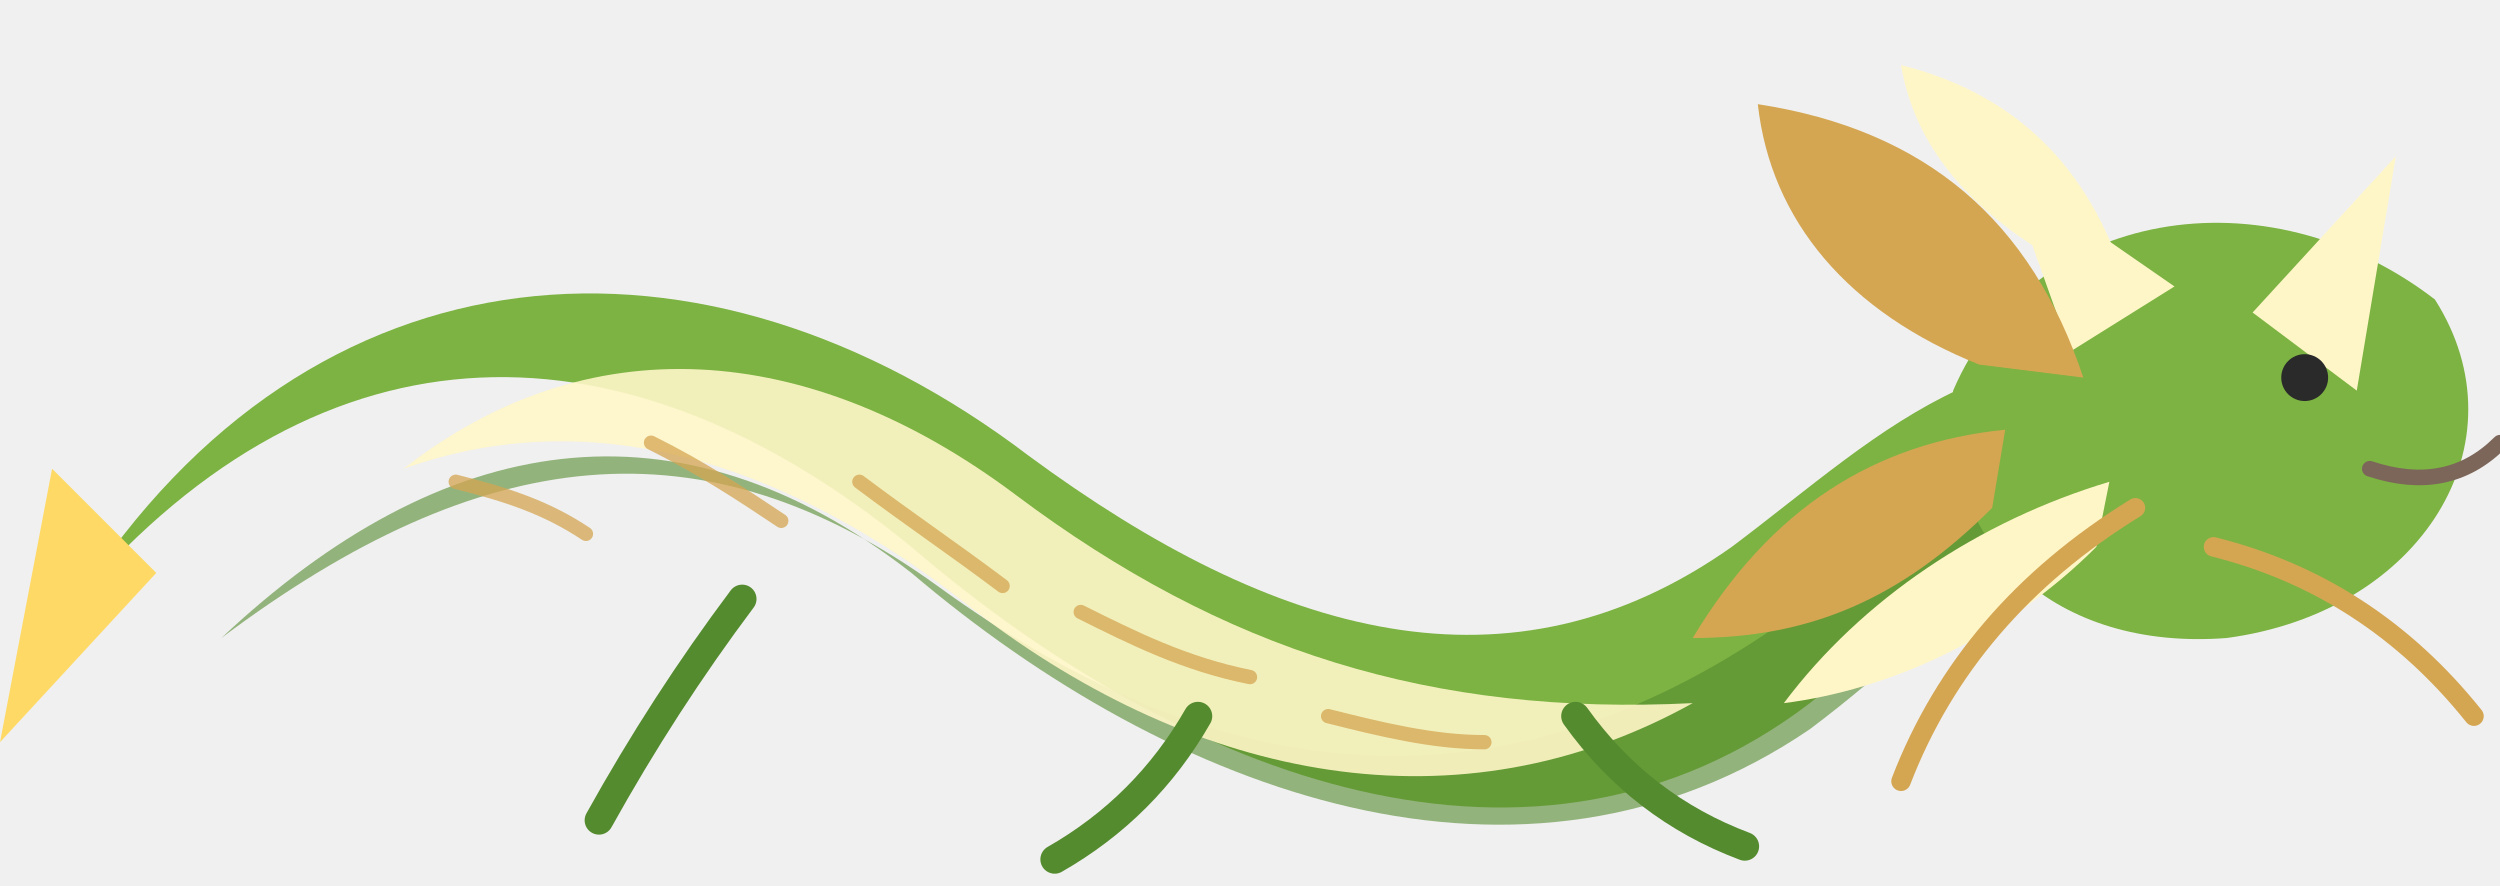
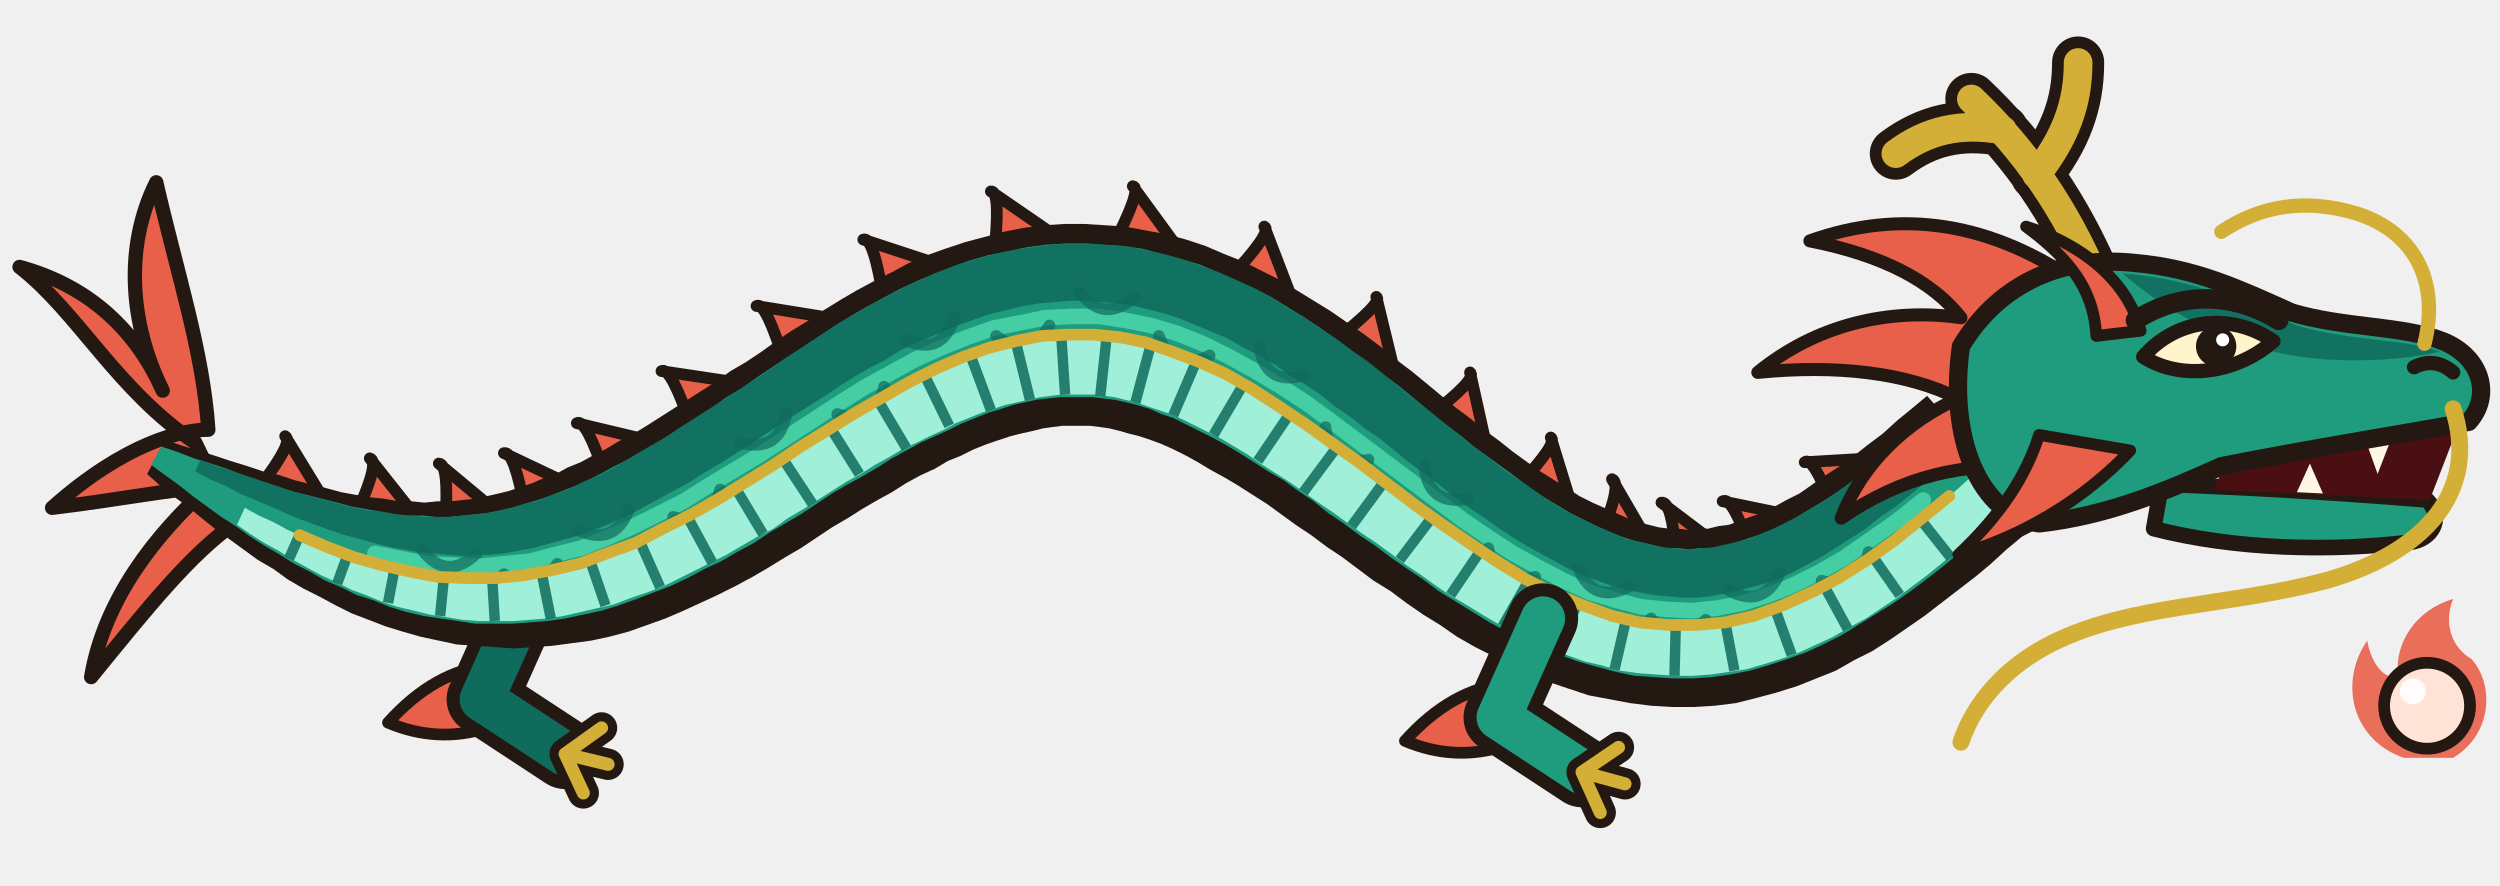
<svg xmlns="http://www.w3.org/2000/svg" width="192" height="68" viewBox="0 0 192 68">
-   <path d="M6 46C24 18 54 16 79 35C98 49 116 54 133 42C145 33 154 23 174 29C160 33 154 42 139 54C118 70 91 60 70 42C48 24 25 24 6 46Z" fill="#7cb342" />
-   <path d="M17 49C37 34 54 32 72 45C94 61 116 63 138 47C148 39 158 33 172 31C158 37 151 47 139 56C117 71 90 61 70 44C52 30 34 33 17 49Z" fill="#558b2f" opacity="0.6" />
-   <path d="M31 36C45 31 60 35 75 47C92 60 112 64 130 54C110 55 94 50 78 38C62 26 45 25 31 36Z" fill="#fff6c8" opacity="0.9" />
-   <path d="M35 37C39 38 42 39 45 41M50 34C54 36 57 38 60 40M66 37C70 40 73 42 77 45M83 47C87 49 91 51 96 52M102 55C106 56 110 57 114 57" fill="none" stroke="#d4a652" stroke-width="1.1" stroke-linecap="round" opacity="0.75" />
-   <path d="M150 30C156 16 174 13 187 23C194 34 186 47 171 49C158 50 149 42 150 30Z" fill="#7cb342" />
-   <path d="M159 27L154 13L167 22Z" fill="#fff6c8" />
-   <path d="M173 24L184 12L181 30Z" fill="#fff6c8" />
-   <path d="M152 28C142 24 136 17 135 8C148 10 156 17 160 29Z" fill="#d4a652" />
-   <path d="M153 39C146 46 139 49 130 49C136 39 144 34 154 33Z" fill="#d4a652" />
-   <path d="M158 20C151 16 147 11 146 5C154 7 160 12 163 21Z" fill="#fff6c8" />
-   <path d="M161 42C154 49 145 53 137 54C143 46 152 40 162 37Z" fill="#fff6c8" />
-   <circle cx="177" cy="29" r="1.8" fill="#2a2a2a" />
-   <path d="M182 36Q188 38 192 34" fill="none" stroke="#7c6559" stroke-width="1.2" stroke-linecap="round" />
-   <path d="M170 42Q182 45 190 55" fill="none" stroke="#d4a652" stroke-width="1.5" stroke-linecap="round" />
-   <path d="M164 39Q151 47 146 60" fill="none" stroke="#d4a652" stroke-width="1.5" stroke-linecap="round" />
-   <path d="M57 46Q51 54 46 63" fill="none" stroke="#558b2f" stroke-width="2.2" stroke-linecap="round" />
-   <path d="M92 55Q88 62 81 66" fill="none" stroke="#558b2f" stroke-width="2.2" stroke-linecap="round" />
-   <path d="M121 55Q126 62 134 65" fill="none" stroke="#558b2f" stroke-width="2.2" stroke-linecap="round" />
-   <path d="M12 44L0 57L4 36Z" fill="#ffd966" />
+   <style>.wh{transform-box:view-box;transform-origin:186px 30px;animation:lw 2.6s ease-in-out infinite alternate}.pl{transform-box:fill-box;transform-origin:50% 60%;animation:lp 1.4s ease-in-out infinite alternate}@keyframes lw{0%{transform:rotate(-2deg)}100%{transform:rotate(3deg)}}@keyframes lp{0%{transform:scale(1);opacity:.92}100%{transform:scale(1.08);opacity:1}}@media (prefers-reduced-motion: reduce){.wh,.pl{animation:none}}</style>
+   <path d="M15.0 34.0C9 30 6 24 1.5 20.5C7 22 10.5 25.5 12.5 30C10 25 9.5 19 12 14C13.6 21 15.6 27 16 33C14 33 9.6 34 4 39C9 38.4 13 37.6 16 37.4C12 41 8 46 7 52C11.4 46.6 14.6 42.6 18 40.2Z" fill="#E8604A" stroke="#241812" stroke-width="1.1" stroke-linejoin="round" />
+   <path d="M20.0 37.3Q22.6 33.9 21.9 33.5L25.2 38.9ZM27.4 39.4Q29.2 35.4 28.4 35.2L32.2 40.0ZM34.2 40.1Q34.5 35.6 33.7 35.6L38.5 39.6ZM40.3 39.1Q39.5 34.6 38.7 34.8L44.6 37.6ZM46.5 36.6Q45.0 32.1 44.3 32.5L51.0 34.1ZM53.1 32.8Q51.5 28.1 50.8 28.5L58.1 29.6ZM60.3 28.0Q58.8 23.1 58.1 23.5L65.5 24.7ZM67.9 23.3Q67.1 18.1 66.3 18.4L73.6 20.8ZM76.3 20.0Q76.9 14.6 76.1 14.7L82.5 19.1ZM85.3 19.2Q87.8 14.4 87.0 14.3L91.6 20.6ZM94.2 21.6Q97.8 17.8 97.1 17.4L99.9 24.7ZM102.3 26.3Q106.3 23.2 105.7 22.8L107.5 30.2ZM109.7 32.0Q113.5 29.1 112.9 28.6L114.5 35.8ZM116.6 37.3Q119.7 34.0 119.1 33.6L121.1 40.1ZM123.0 41.0Q124.6 37.1 123.8 36.8L127.0 42.3ZM128.7 42.5Q128.4 38.5 127.6 38.6L132.5 42.3ZM134.3 41.8Q133.0 38.1 132.3 38.5L138.6 39.8ZM140.6 38.6Q139.2 35.0 138.6 35.5L145.4 35.1Z" fill="#E8604A" stroke="#241812" stroke-width="0.9" stroke-linejoin="round" />
+   <path d="M37.6 51.1Q33.4 51.5 29.8 55.5Q33.6 57.1 37.4 55.9Z" fill="#E8604A" stroke="#241812" stroke-width="0.9" stroke-linejoin="round" />
+   <path d="M40.4 46.1L37.0 53.7L43.4 57.9" fill="none" stroke="#241812" stroke-width="5.4" stroke-linecap="round" stroke-linejoin="round" />
+   <path d="M40.4 46.1L37.0 53.7L43.4 57.9" fill="none" stroke="#0F6B5C" stroke-width="3.4" stroke-linecap="round" stroke-linejoin="round" />
+   <path d="M43.4 57.9L46.2 55.9M43.4 57.9L46.7 58.7M43.4 57.9L44.8 60.9" fill="none" stroke="#241812" stroke-width="2.4" stroke-linecap="round" />
+   <path d="M43.4 57.9L46.2 55.9M43.4 57.9L46.7 58.7M43.4 57.9L44.8 60.9" fill="none" stroke="#D4AF37" stroke-width="1" stroke-linecap="round" />
+   <path d="M12.7 33.8L13.9 34.2L15.2 34.6L16.5 35.0L17.7 35.4L19.0 35.8L20.2 36.2L21.5 36.5L22.7 36.9L23.9 37.2L25.1 37.5L26.2 37.8L27.3 38.0L28.5 38.2L29.5 38.3L30.6 38.5L31.6 38.5L32.6 38.6L33.6 38.5L34.6 38.5L35.5 38.4L36.5 38.3L37.4 38.1L38.3 37.9L39.1 37.7L40.0 37.4L40.9 37.1L41.8 36.7L42.7 36.4L43.6 35.9L44.6 35.5L45.5 35.0L46.5 34.5L47.5 33.9L48.5 33.4L49.5 32.8L50.6 32.1L51.7 31.4L52.8 30.7L53.9 30.0L55.0 29.3L56.1 28.5L57.3 27.8L58.5 27.0L59.6 26.2L60.8 25.4L62.1 24.6L63.3 23.8L64.6 23.0L65.8 22.3L67.1 21.6L68.5 20.9L69.8 20.2L71.2 19.6L72.6 19.1L74.1 18.6L75.6 18.2L77.1 17.8L78.6 17.5L80.2 17.3L81.7 17.2L83.3 17.2L84.9 17.3L86.4 17.4L88.0 17.7L89.6 18.0L91.1 18.4L92.6 18.9L94.0 19.5L95.5 20.1L96.9 20.8L98.3 21.5L99.6 22.3L100.9 23.1L102.2 23.9L103.5 24.8L104.8 25.7L106.0 26.6L107.2 27.6L108.4 28.5L109.5 29.4L110.7 30.4L111.8 31.3L113.0 32.2L114.1 33.1L115.2 33.9L116.2 34.7L117.3 35.5L118.3 36.2L119.4 36.9L120.4 37.5L121.3 38.1L122.3 38.6L123.2 39.0L124.1 39.4L125.0 39.8L125.8 40.1L126.6 40.3L127.4 40.5L128.2 40.6L128.9 40.6L129.7 40.7L130.4 40.6L131.2 40.6L132.0 40.4L132.8 40.3L133.6 40.0L134.4 39.7L135.3 39.4L136.3 38.9L137.2 38.4L138.2 37.9L139.2 37.2L140.2 36.5L141.3 35.8L142.4 35.0L143.4 34.2L144.6 33.3L145.7 32.3L146.8 31.4L148.0 30.4L156.5 40.1L155.3 41.2L154.1 42.2L152.9 43.3L151.7 44.3L150.4 45.3L149.1 46.3L147.8 47.3L146.5 48.2L145.2 49.1L143.8 50.0L142.4 50.7L141.0 51.5L139.5 52.1L138.0 52.7L136.4 53.2L134.9 53.6L133.3 54.0L131.7 54.2L130.0 54.3L128.4 54.3L126.8 54.2L125.2 54.0L123.6 53.7L122.0 53.4L120.5 52.9L119.0 52.4L117.5 51.8L116.1 51.1L114.7 50.4L113.3 49.7L111.9 48.9L110.6 48.0L109.3 47.2L108.0 46.3L106.8 45.4L105.5 44.6L104.3 43.7L103.1 42.8L101.9 42.0L100.7 41.1L99.5 40.3L98.4 39.5L97.3 38.7L96.2 38.0L95.1 37.3L94.1 36.7L93.0 36.1L92.0 35.5L91.1 35.0L90.1 34.5L89.2 34.1L88.4 33.8L87.5 33.5L86.7 33.3L86.0 33.1L85.2 32.9L84.5 32.8L83.7 32.7L83.0 32.7L82.3 32.7L81.6 32.7L80.8 32.8L80.1 32.9L79.3 33.1L78.4 33.3L77.6 33.5L76.7 33.8L75.8 34.1L74.8 34.5L73.8 35.0L72.8 35.4L71.8 36.0L70.7 36.5L69.6 37.1L68.5 37.8L67.4 38.4L66.2 39.1L65.1 39.8L63.9 40.5L62.7 41.3L61.5 42.1L60.3 42.8L59.0 43.6L57.8 44.3L56.5 45.0L55.1 45.7L53.8 46.3L52.5 46.9L51.1 47.5L49.7 48.0L48.3 48.5L46.8 48.9L45.4 49.2L43.9 49.4L42.4 49.6L40.9 49.7L39.5 49.8L38.0 49.7L36.6 49.6L35.1 49.5L33.7 49.2L32.3 48.9L30.9 48.5L29.6 48.1L28.3 47.6L27.0 47.1L25.8 46.5L24.5 45.8L23.3 45.2L22.1 44.5L21.0 43.7L19.8 43.0L18.7 42.2L17.6 41.4L16.5 40.6L15.5 39.8L14.4 38.9L13.3 38.1L12.3 37.3L11.3 36.4Z" fill="#241812" />
+   <path d="M12.4 34.3L13.6 34.7L14.9 35.2L16.2 35.6L17.4 36.0L18.7 36.5L19.9 36.9L21.1 37.3L22.3 37.7L23.5 38.0L24.7 38.3L25.9 38.6L27.0 38.9L28.1 39.1L29.3 39.3L30.3 39.5L31.4 39.6L32.5 39.6L33.5 39.7L34.5 39.7L35.5 39.6L36.5 39.5L37.4 39.4L38.4 39.2L39.3 39.0L40.3 38.7L41.3 38.4L42.2 38.1L43.2 37.7L44.2 37.3L45.1 36.9L46.1 36.4L47.2 35.8L48.2 35.3L49.2 34.7L50.3 34.1L51.4 33.4L52.5 32.7L53.6 32.0L54.7 31.3L55.8 30.5L57.0 29.8L58.1 29.0L59.3 28.2L60.5 27.4L61.6 26.7L62.8 25.9L64.0 25.1L65.3 24.3L66.5 23.6L67.8 22.9L69.1 22.2L70.4 21.6L71.8 21.0L73.1 20.5L74.5 20.0L75.9 19.6L77.4 19.3L78.8 19.0L80.3 18.8L81.8 18.7L83.3 18.7L84.8 18.8L86.3 18.9L87.7 19.1L89.2 19.5L90.7 19.9L92.1 20.3L93.5 20.9L94.9 21.5L96.2 22.1L97.6 22.8L98.9 23.6L100.2 24.4L101.4 25.2L102.7 26.1L103.9 27.0L105.1 27.9L106.3 28.8L107.5 29.7L108.6 30.6L109.8 31.6L110.9 32.5L112.1 33.4L113.2 34.3L114.3 35.1L115.4 35.9L116.5 36.7L117.5 37.5L118.6 38.2L119.6 38.8L120.6 39.4L121.6 39.9L122.6 40.4L123.5 40.8L124.5 41.2L125.4 41.5L126.3 41.7L127.1 41.9L128.0 42.1L128.9 42.1L129.7 42.2L130.5 42.1L131.4 42.1L132.3 41.9L133.2 41.7L134.1 41.4L135.0 41.1L136.0 40.7L136.9 40.3L138.0 39.7L139.0 39.1L140.0 38.5L141.1 37.8L142.2 37.0L143.3 36.2L144.4 35.3L145.5 34.4L146.7 33.5L147.8 32.5L149.0 31.5L155.0 38.5L153.9 39.5L152.7 40.5L151.5 41.6L150.3 42.6L149.1 43.6L147.8 44.6L146.6 45.5L145.3 46.4L144.0 47.2L142.7 48.0L141.4 48.8L140.0 49.5L138.7 50.1L137.3 50.6L135.8 51.1L134.4 51.5L132.9 51.8L131.5 52.0L130.0 52.1L128.5 52.1L127.0 52.0L125.5 51.9L124.1 51.6L122.6 51.2L121.2 50.8L119.8 50.3L118.4 49.8L117.0 49.1L115.7 48.5L114.4 47.8L113.1 47.0L111.8 46.2L110.5 45.4L109.3 44.5L108.1 43.7L106.8 42.8L105.6 41.9L104.4 41.1L103.2 40.2L102.0 39.4L100.9 38.5L99.7 37.7L98.6 36.9L97.4 36.2L96.3 35.5L95.2 34.8L94.2 34.2L93.1 33.6L92.1 33.1L91.1 32.6L90.1 32.1L89.2 31.8L88.3 31.4L87.3 31.1L86.5 30.9L85.6 30.7L84.7 30.6L83.9 30.5L83.1 30.5L82.2 30.5L81.4 30.5L80.5 30.6L79.6 30.7L78.7 30.9L77.8 31.1L76.9 31.4L75.9 31.7L74.9 32.1L73.9 32.5L72.9 33.0L71.8 33.5L70.7 34.0L69.6 34.6L68.5 35.2L67.4 35.9L66.2 36.6L65.1 37.2L63.9 37.9L62.7 38.7L61.5 39.5L60.3 40.2L59.1 40.9L57.9 41.7L56.6 42.4L55.4 43.1L54.1 43.7L52.8 44.4L51.5 45.0L50.2 45.5L48.9 46.0L47.5 46.5L46.2 46.9L44.8 47.2L43.4 47.5L42.0 47.7L40.7 47.8L39.3 47.9L37.9 47.9L36.5 47.9L35.2 47.7L33.8 47.5L32.5 47.3L31.2 47.0L29.9 46.6L28.7 46.1L27.4 45.7L26.2 45.1L25.0 44.6L23.8 43.9L22.6 43.3L21.5 42.6L20.3 41.9L19.2 41.2L18.1 40.4L17.0 39.7L15.9 38.9L14.8 38.1L13.8 37.3L12.7 36.5L11.6 35.7Z" fill="#1E9C7D" />
+   <path d="M15.4 35.3L16.6 35.8L17.9 36.2L19.1 36.6L20.3 37.0L21.5 37.4L22.7 37.8L23.8 38.1L25.0 38.4L26.1 38.7L27.2 39.0L28.3 39.2L29.4 39.3L30.5 39.5L31.5 39.6L32.6 39.7L33.6 39.7L34.6 39.7L35.5 39.6L36.5 39.5L37.4 39.4L38.4 39.2L39.3 39.0L40.2 38.7L41.2 38.5L42.1 38.1L43.1 37.8L44.0 37.4L45.0 36.9L46.0 36.5L47.0 36.0L48.0 35.4L49.0 34.8L50.0 34.2L51.1 33.6L52.1 32.9L53.2 32.2L54.3 31.5L55.4 30.8L56.5 30.1L57.7 29.3L58.8 28.6L59.9 27.8L61.1 27.0L62.3 26.2L63.4 25.5L64.6 24.7L65.9 24.0L67.1 23.3L68.4 22.6L69.6 22.0L70.9 21.4L72.3 20.8L73.6 20.3L75.0 19.9L76.4 19.5L77.8 19.2L79.2 19.0L80.7 18.8L82.1 18.7L83.6 18.7L85.0 18.8L86.5 18.9L87.9 19.2L89.4 19.5L90.8 19.9L92.2 20.4L93.6 20.9L94.9 21.5L96.3 22.1L97.6 22.8L98.8 23.6L100.1 24.3L101.3 25.2L102.6 26.0L103.8 26.9L105.0 27.7L106.1 28.6L107.3 29.6L108.4 30.5L109.6 31.4L110.7 32.3L111.8 33.2L112.9 34.1L114.0 34.9L115.0 35.7L116.1 36.5L117.2 37.2L118.2 37.9L119.2 38.6L120.2 39.2L121.2 39.7L122.2 40.2L123.1 40.6L124.0 41.0L124.9 41.4L125.8 41.6L126.7 41.8L127.5 42.0L128.4 42.1L129.2 42.2L130.0 42.2L130.9 42.1L131.7 42.0L132.6 41.8L133.4 41.6L134.3 41.4L135.3 41.0L136.2 40.6L137.2 40.1L138.2 39.6L139.2 39.0L140.2 38.4L141.2 37.7L142.3 36.9L143.4 36.1L144.5 35.3L145.6 34.4L146.7 33.5L147.8 32.5L149.0 31.5L151.2 34.1L150.1 35.1L149.0 36.1L147.8 37.1L146.7 38.0L145.6 38.9L144.4 39.7L143.3 40.6L142.2 41.3L141.1 42.0L140.0 42.7L138.9 43.3L137.8 43.9L136.7 44.4L135.6 44.8L134.5 45.1L133.4 45.4L132.3 45.6L131.3 45.8L130.2 45.9L129.1 45.9L128.1 45.8L127.0 45.7L125.9 45.5L124.9 45.3L123.8 45.0L122.7 44.6L121.6 44.2L120.5 43.7L119.4 43.1L118.3 42.5L117.2 41.9L116.1 41.2L115.0 40.5L113.9 39.7L112.7 38.9L111.6 38.1L110.5 37.2L109.4 36.4L108.2 35.5L107.1 34.6L106.0 33.7L104.8 32.9L103.7 32.0L102.5 31.2L101.4 30.3L100.2 29.5L99.0 28.8L97.9 28.0L96.7 27.3L95.5 26.7L94.3 26.0L93.1 25.5L91.9 25.0L90.7 24.5L89.5 24.1L88.3 23.8L87.1 23.5L85.9 23.3L84.7 23.2L83.4 23.1L82.2 23.1L81.0 23.2L79.8 23.3L78.6 23.5L77.4 23.8L76.1 24.1L74.9 24.5L73.8 24.9L72.6 25.4L71.4 25.9L70.2 26.4L69.0 27.0L67.9 27.7L66.7 28.3L65.5 29.0L64.4 29.7L63.2 30.5L62.1 31.2L61.0 31.9L59.8 32.7L58.7 33.4L57.5 34.2L56.4 34.9L55.3 35.6L54.1 36.3L53.0 37.0L51.9 37.6L50.8 38.2L49.7 38.8L48.6 39.4L47.5 39.9L46.4 40.4L45.3 40.8L44.2 41.2L43.1 41.5L42.0 41.8L40.9 42.1L39.8 42.3L38.7 42.5L37.6 42.6L36.5 42.6L35.4 42.7L34.3 42.6L33.2 42.5L32.1 42.4L31.0 42.2L29.9 42.0L28.7 41.7L27.6 41.4L26.5 41.1L25.3 40.7L24.2 40.3L23.1 39.9L21.9 39.4L20.8 38.9L19.6 38.4L18.4 37.9L17.3 37.3L16.1 36.8L15.0 36.2Z" fill="#0F6B5C" opacity="0.85" />
+   <path d="M28.8 42.5L30.8 42.9L32.8 43.3L34.8 43.4L36.7 43.5L38.7 43.3L40.7 43.1L42.6 42.6L44.6 42.1L46.6 41.3L48.5 40.5L50.5 39.5L52.5 38.5L54.4 37.3L56.4 36.1L58.4 34.9L60.4 33.6L62.4 32.3L64.4 31.0L66.3 29.8L68.3 28.7L70.3 27.6L72.3 26.7L74.3 25.9L76.3 25.2L78.3 24.8L80.3 24.4L82.3 24.3L84.4 24.3L86.4 24.6L88.4 25.0L90.4 25.6L92.4 26.4L94.4 27.4L96.4 28.5L98.4 29.7L100.4 31.0L102.3 32.4L104.3 33.9L106.3 35.4L108.3 36.9L110.3 38.4L112.3 39.9L114.2 41.2L116.2 42.5L118.2 43.6L120.1 44.6L122.1 45.5L124.1 46.1L126.0 46.6L128.0 46.8L129.9 46.9L131.9 46.7L133.9 46.3L135.8 45.7L137.8 44.9L139.8 43.9L141.7 42.8L143.7 41.4L145.7 40.0L147.7 38.4" fill="none" stroke="#4FD9AE" stroke-width="1.2" stroke-linecap="round" opacity="0.8" />
+   <path d="M32.4 42.2Q34.3 44.7 36.6 42.5M38.7 44.1Q41.2 46.0 42.8 43.3M44.4 40.7Q47.2 42.0 48.3 39.1M51.7 39.7Q54.7 40.7 55.3 37.6M56.8 34.0Q59.9 34.8 60.4 31.7M64.3 31.8Q67.3 32.8 67.9 29.7M69.5 26.1Q72.3 27.4 73.3 24.4M76.5 25.8Q79.0 27.7 80.6 25.0M82.9 22.4Q84.8 24.9 87.1 22.8M89.0 25.8Q90.1 28.8 92.9 27.3M96.7 26.6Q97.2 29.7 100.2 28.8M101.8 32.8Q102.1 36.0 105.1 35.3M109.4 35.8Q109.7 38.9 112.8 38.3M114.3 42.1Q114.9 45.2 117.9 44.3M121.2 43.6Q122.4 46.5 125.2 45.0M126.8 47.5Q128.8 49.9 131.0 47.6M132.7 45.3Q135.4 46.8 136.7 44.0M139.9 44.6Q142.9 45.5 143.5 42.4" fill="none" stroke="#0F6B5C" stroke-width="0.9" stroke-linecap="round" opacity="0.7" />
+   <path d="M18.8 39.0L19.9 39.6L21.0 40.1L22.1 40.7L23.2 41.2L24.4 41.6L25.5 42.1L26.6 42.5L27.7 42.9L28.8 43.3L29.9 43.6L31.1 43.8L32.2 44.0L33.3 44.2L34.5 44.3L35.6 44.4L36.7 44.4L37.9 44.4L39.0 44.3L40.2 44.2L41.3 44.0L42.5 43.8L43.6 43.5L44.8 43.2L45.9 42.8L47.0 42.4L48.2 41.9L49.3 41.4L50.4 40.9L51.6 40.3L52.7 39.7L53.8 39.1L54.9 38.4L56.1 37.8L57.2 37.1L58.3 36.4L59.4 35.7L60.5 34.9L61.6 34.2L62.7 33.5L63.9 32.8L65.0 32.1L66.1 31.5L67.2 30.8L68.3 30.2L69.4 29.6L70.4 29.0L71.5 28.5L72.6 28.0L73.7 27.6L74.8 27.1L75.8 26.8L76.9 26.5L78.0 26.2L79.0 26.0L80.1 25.8L81.2 25.7L82.2 25.7L83.3 25.7L84.3 25.7L85.4 25.8L86.4 26.0L87.5 26.2L88.5 26.5L89.6 26.8L90.7 27.2L91.7 27.6L92.8 28.1L93.9 28.6L95.0 29.2L96.1 29.8L97.1 30.5L98.2 31.2L99.3 31.9L100.4 32.6L101.5 33.4L102.6 34.2L103.7 35.0L104.9 35.9L106.0 36.7L107.1 37.5L108.2 38.4L109.3 39.2L110.4 40.0L111.5 40.8L112.7 41.6L113.8 42.4L114.9 43.1L116.1 43.8L117.2 44.5L118.3 45.1L119.5 45.6L120.6 46.1L121.8 46.6L122.9 47.0L124.1 47.3L125.2 47.6L126.4 47.8L127.5 48.0L128.7 48.0L129.9 48.0L131.0 48.0L132.2 47.8L133.3 47.6L134.5 47.3L135.7 47.0L136.8 46.6L137.9 46.1L139.1 45.5L140.2 44.9L141.4 44.3L142.5 43.6L143.6 42.8L144.7 42.0L145.9 41.2L147.0 40.3L148.1 39.4L149.2 38.5L150.3 37.6L151.4 36.6L152.5 35.6L154.9 38.3L153.8 39.3L152.7 40.3L151.5 41.3L150.4 42.2L149.2 43.2L148.1 44.1L146.9 45.0L145.7 45.9L144.5 46.7L143.3 47.5L142.0 48.2L140.8 48.9L139.5 49.5L138.2 50.1L136.8 50.6L135.5 51.0L134.1 51.4L132.8 51.6L131.4 51.8L130.0 51.9L128.6 51.9L127.2 51.8L125.8 51.7L124.4 51.5L123.0 51.1L121.7 50.8L120.3 50.3L119.0 49.8L117.7 49.2L116.5 48.6L115.2 48.0L114.0 47.3L112.7 46.5L111.5 45.8L110.3 45.0L109.2 44.2L108.0 43.4L106.8 42.5L105.7 41.7L104.5 40.9L103.4 40.1L102.3 39.3L101.1 38.5L100.0 37.7L99.0 37.0L97.9 36.3L96.8 35.6L95.8 34.9L94.8 34.3L93.8 33.7L92.8 33.2L91.8 32.7L90.8 32.2L89.9 31.8L89.0 31.5L88.1 31.2L87.3 30.9L86.4 30.7L85.6 30.5L84.8 30.4L84.0 30.3L83.1 30.3L82.3 30.3L81.5 30.3L80.7 30.4L79.9 30.5L79.0 30.7L78.1 30.9L77.2 31.1L76.3 31.4L75.4 31.7L74.4 32.1L73.4 32.5L72.5 33.0L71.4 33.5L70.4 34.0L69.3 34.5L68.3 35.1L67.2 35.7L66.1 36.4L65.0 37.0L63.9 37.7L62.8 38.4L61.7 39.1L60.5 39.8L59.4 40.6L58.2 41.2L57.0 41.9L55.8 42.6L54.6 43.2L53.4 43.8L52.2 44.4L51.0 45.0L49.7 45.5L48.5 45.9L47.2 46.4L45.9 46.7L44.6 47.0L43.3 47.3L42.0 47.5L40.7 47.6L39.4 47.7L38.1 47.7L36.8 47.7L35.5 47.6L34.3 47.4L33.0 47.2L31.8 46.9L30.5 46.6L29.3 46.2L28.1 45.7L27.0 45.3L25.8 44.7L24.7 44.2L23.6 43.6L22.5 43.0L21.4 42.3L20.3 41.7L19.2 41.0L18.2 40.3Z" fill="#9FEFD9" />
+   <path d="M23.0 41.1L22.2 42.9M26.7 42.6L25.9 44.8M30.3 43.7L29.8 46.3M34.1 44.3L33.8 47.3M37.8 44.4L38.0 47.7M41.6 44.0L42.3 47.5M45.3 43.0L46.5 46.5M49.1 41.5L50.7 45.1M52.8 39.7L54.7 43.2M56.5 37.5L58.6 41.0M60.1 35.2L62.4 38.7M63.8 32.9L66.0 36.4M67.4 30.7L69.6 34.4M71.0 28.8L72.9 32.7M74.5 27.2L76.1 31.5M78.0 26.2L79.1 30.7M81.5 25.7L81.8 30.3M85.0 25.8L84.5 30.4M88.4 26.4L87.2 30.9M91.9 27.7L90.1 31.9M95.5 29.5L93.2 33.4M99.1 31.7L96.6 35.4M102.7 34.3L100.1 37.8M106.3 37.0L103.8 40.4M110.0 39.7L107.5 43.0M113.7 42.3L111.4 45.7M117.4 44.6L115.4 48.1M121.1 46.4L119.6 50.1M124.9 47.5L124.0 51.4M128.7 48.0L128.6 51.9M132.5 47.8L133.2 51.5M136.3 46.7L137.6 50.3M140.1 45.0L141.9 48.3M143.8 42.7L145.9 45.7M147.5 39.9L149.8 42.8" stroke="#0F6B5C" stroke-width="0.8" opacity="0.85" />
+   <path d="M23.0 41.1L25.1 42.0L27.2 42.8L29.3 43.4L31.5 43.9L33.6 44.3L35.8 44.4L38.0 44.4L40.1 44.2L42.3 43.8L44.5 43.3L46.6 42.5L48.8 41.7L50.9 40.6L53.1 39.5L55.2 38.3L57.3 37.0L59.4 35.7L61.5 34.3L63.6 33.0L65.7 31.7L67.8 30.5L69.9 29.3L71.9 28.3L74.0 27.4L76.0 26.7L78.0 26.2L80.0 25.8L82.0 25.7L84.0 25.7L86.0 25.9L88.0 26.3L90.0 27.0L92.1 27.8L94.1 28.7L96.2 29.9L98.2 31.2L100.3 32.6L102.4 34.1L104.5 35.6L106.6 37.2L108.7 38.8L110.8 40.3L113.0 41.8L115.1 43.2L117.2 44.5L119.4 45.6L121.6 46.5L123.8 47.3L125.9 47.8L128.1 48.0L130.3 48.0L132.5 47.8L134.7 47.3L136.9 46.5L139.1 45.5L141.2 44.4L143.4 43.0L145.5 41.5L147.6 39.8L149.7 38.1" fill="none" stroke="#D4AF37" stroke-width="0.9" stroke-linecap="round" />
+   <path d="M115.7 52.5Q111.5 52.9 107.9 56.9Q111.7 58.5 115.5 57.3Z" fill="#E8604A" stroke="#241812" stroke-width="0.9" stroke-linejoin="round" />
+   <path d="M118.5 47.5L115.1 55.1L121.5 59.3" fill="none" stroke="#241812" stroke-width="5.4" stroke-linecap="round" stroke-linejoin="round" />
+   <path d="M118.5 47.5L115.1 55.1L121.5 59.3" fill="none" stroke="#1E9C7D" stroke-width="3.4" stroke-linecap="round" stroke-linejoin="round" />
+   <path d="M121.5 59.3L124.3 57.4M121.5 59.3L124.8 60.2M121.5 59.3L122.9 62.4" fill="none" stroke="#241812" stroke-width="2.4" stroke-linecap="round" />
+   <path d="M121.5 59.3L124.3 57.4M121.5 59.3L124.8 60.2M121.5 59.3L122.9 62.4" fill="none" stroke="#D4AF37" stroke-width="1" stroke-linecap="round" />
+   <path d="M160 22C153 17 146 16 139 18.5C144.6 19.6 148.4 21.6 150.6 24.4C145 23.6 139.4 25 135 28.6C141 28 146.4 28.6 150.4 30.6C146.4 32.4 143 35.6 141.4 39.8C146 36.6 151 35.4 156 36Z" fill="#E8604A" stroke="#241812" stroke-width="1" stroke-linejoin="round" />
+   <path d="M161 21.6C158.6 16 155.6 11.6 151.4 7.6M156.4 13.4C158.6 10.6 159.6 8 159.6 4.8M153.8 10C150.6 9.4 148 10 145.6 11.8" fill="none" stroke="#241812" stroke-width="4" stroke-linecap="round" />
+   <path d="M161 21.6C158.6 16 155.6 11.6 151.4 7.6M156.4 13.4C158.6 10.6 159.6 8 159.6 4.8M153.8 10C150.6 9.4 148 10 145.6 11.8" fill="none" stroke="#D4AF37" stroke-width="2.2" stroke-linecap="round" />
+   <path d="M166 37.2C172 37.4 179 37.8 186.4 38.4C187.6 39.6 187 41.2 185.4 41.6C179 42.4 171.6 42.2 165.4 40.6Z" fill="#1E9C7D" stroke="#241812" stroke-width="1.2" stroke-linejoin="round" />
+   <path d="M171 35.4L189 32.2L186.6 38.4L170 37.6Z" fill="#4a0f12" />
+   <path d="M181.6 33.6L182.6 36.4L183.8 33.3ZM176.4 37.8L177.4 35.6L178.4 37.9Z" fill="#fff7e6" />
+   <path d="M150.6 26.6C153.6 21.6 158.6 19.6 164 20.2C168.6 20.6 172 22.2 176 24C180 25.2 184.6 25 187.6 26.2C190.6 27.4 191.4 30.4 189.6 32.4C184 33.4 176.6 34.6 170.6 35.8C166.6 37.6 162 39.6 156.6 40.2C152 39.6 149.6 33.6 150.6 26.6Z" fill="#1E9C7D" stroke="#241812" stroke-width="1.4" stroke-linejoin="round" />
+   <path d="M163 21C168.6 21.4 172.6 23.4 176.4 25C180.4 26.2 184.6 26 187.4 27C184 27.8 178.6 28 174.6 27C170.6 26 167 24.4 163 21Z" fill="#0F6B5C" opacity="0.85" />
+   <path d="M185.4 28.2Q187 27.4 188.4 28.6" fill="none" stroke="#241812" stroke-width="1.1" stroke-linecap="round" />
+   <path d="M163.6 34.6C160.6 37.8 156 41 150.4 42.6C153.6 39.6 155.6 36.6 156.6 33.4Z" fill="#E8604A" stroke="#241812" stroke-width="0.9" stroke-linejoin="round" />
+   <path d="M164.4 25.4C163.4 21.6 160 18.8 155.6 17.4C159.4 20.2 160.8 22.6 161 25.8Z" fill="#E8604A" stroke="#241812" stroke-width="0.9" stroke-linejoin="round" />
+   <path d="M164.6 27.4C167.2 24.4 171.4 24 174.6 26.2C171.6 28.8 167.4 29.2 164.6 27.4Z" fill="#fff4cc" stroke="#241812" stroke-width="1.1" stroke-linejoin="round" />
+   <circle cx="170.2" cy="26.6" r="1.55" fill="#241812" />
+   <circle cx="170.7" cy="26.1" r="0.5" fill="#ffffff" />
+   <path d="M164 24.6C167.4 22.4 171.4 22.4 175 24.6" fill="none" stroke="#241812" stroke-width="1.5" stroke-linecap="round" />
+   <g class="wh">
+     <path d="M188.4 31.4C190.4 37.6 186.4 42.4 178.6 44.6C171 46.6 163.6 46.4 157.6 49.4C154 51.2 151.6 54 150.6 57" fill="none" stroke="#D4AF37" stroke-width="1.3" stroke-linecap="round" />
+     <path d="M186.2 26.4C187.4 21.6 185.4 17.8 181 16.4C177 15.2 173.6 15.8 170.6 17.8" fill="none" stroke="#D4AF37" stroke-width="1.1" stroke-linecap="round" />
+   </g>
+   <g class="pl">
+     <path d="M184.6 58.2C180.6 56.8 179.6 52.4 181.8 49.2C182.2 51.4 183.4 52.2 184.2 52C183.8 49.4 185.6 46.8 188.4 46C187.6 48 188.4 49.8 189.8 50.6C191.6 52.6 191.4 56.4 188.4 58.2Z" fill="#E8604A" opacity="0.9" />
+     <circle cx="186.4" cy="54.2" r="3.3" fill="#FFE3D6" stroke="#241812" stroke-width="0.9" />
+     <circle cx="185.3" cy="53.1" r="1" fill="#ffffff" opacity="0.9" />
+   </g>
</svg>
